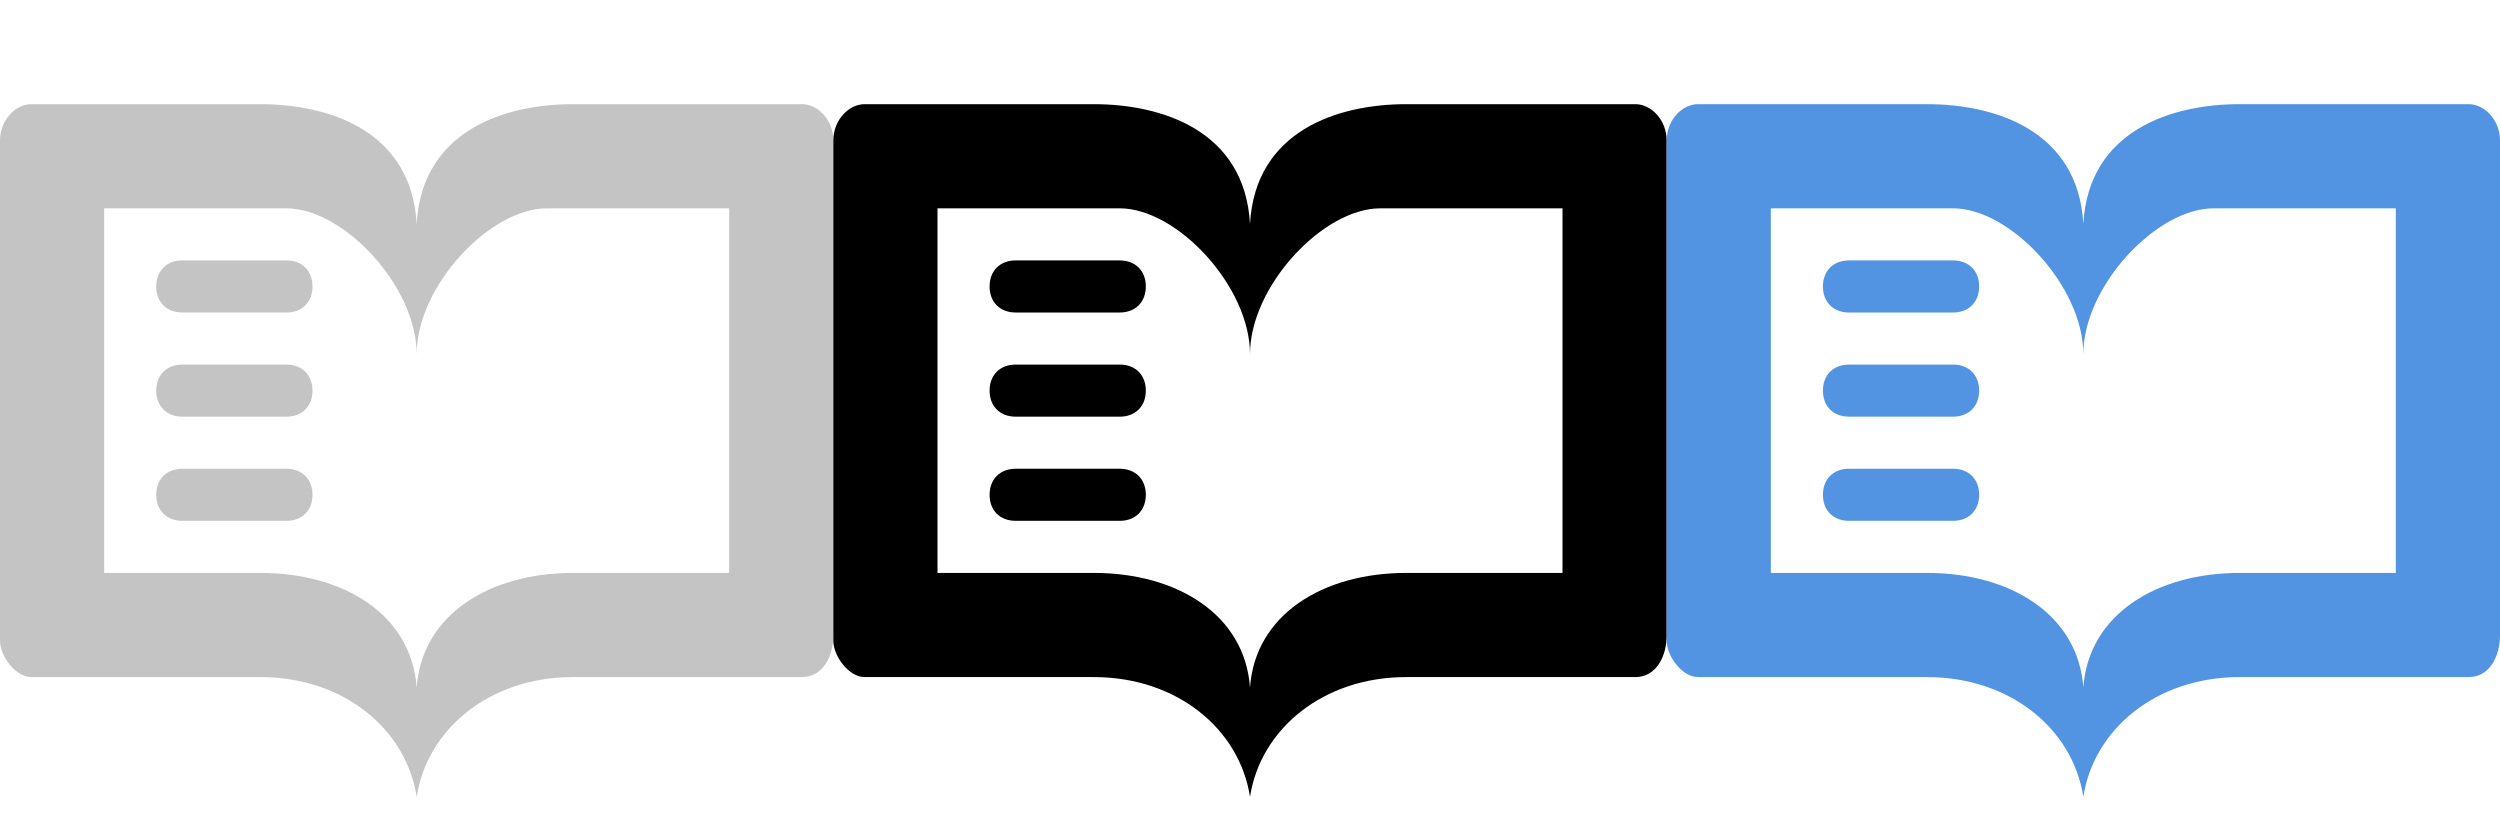
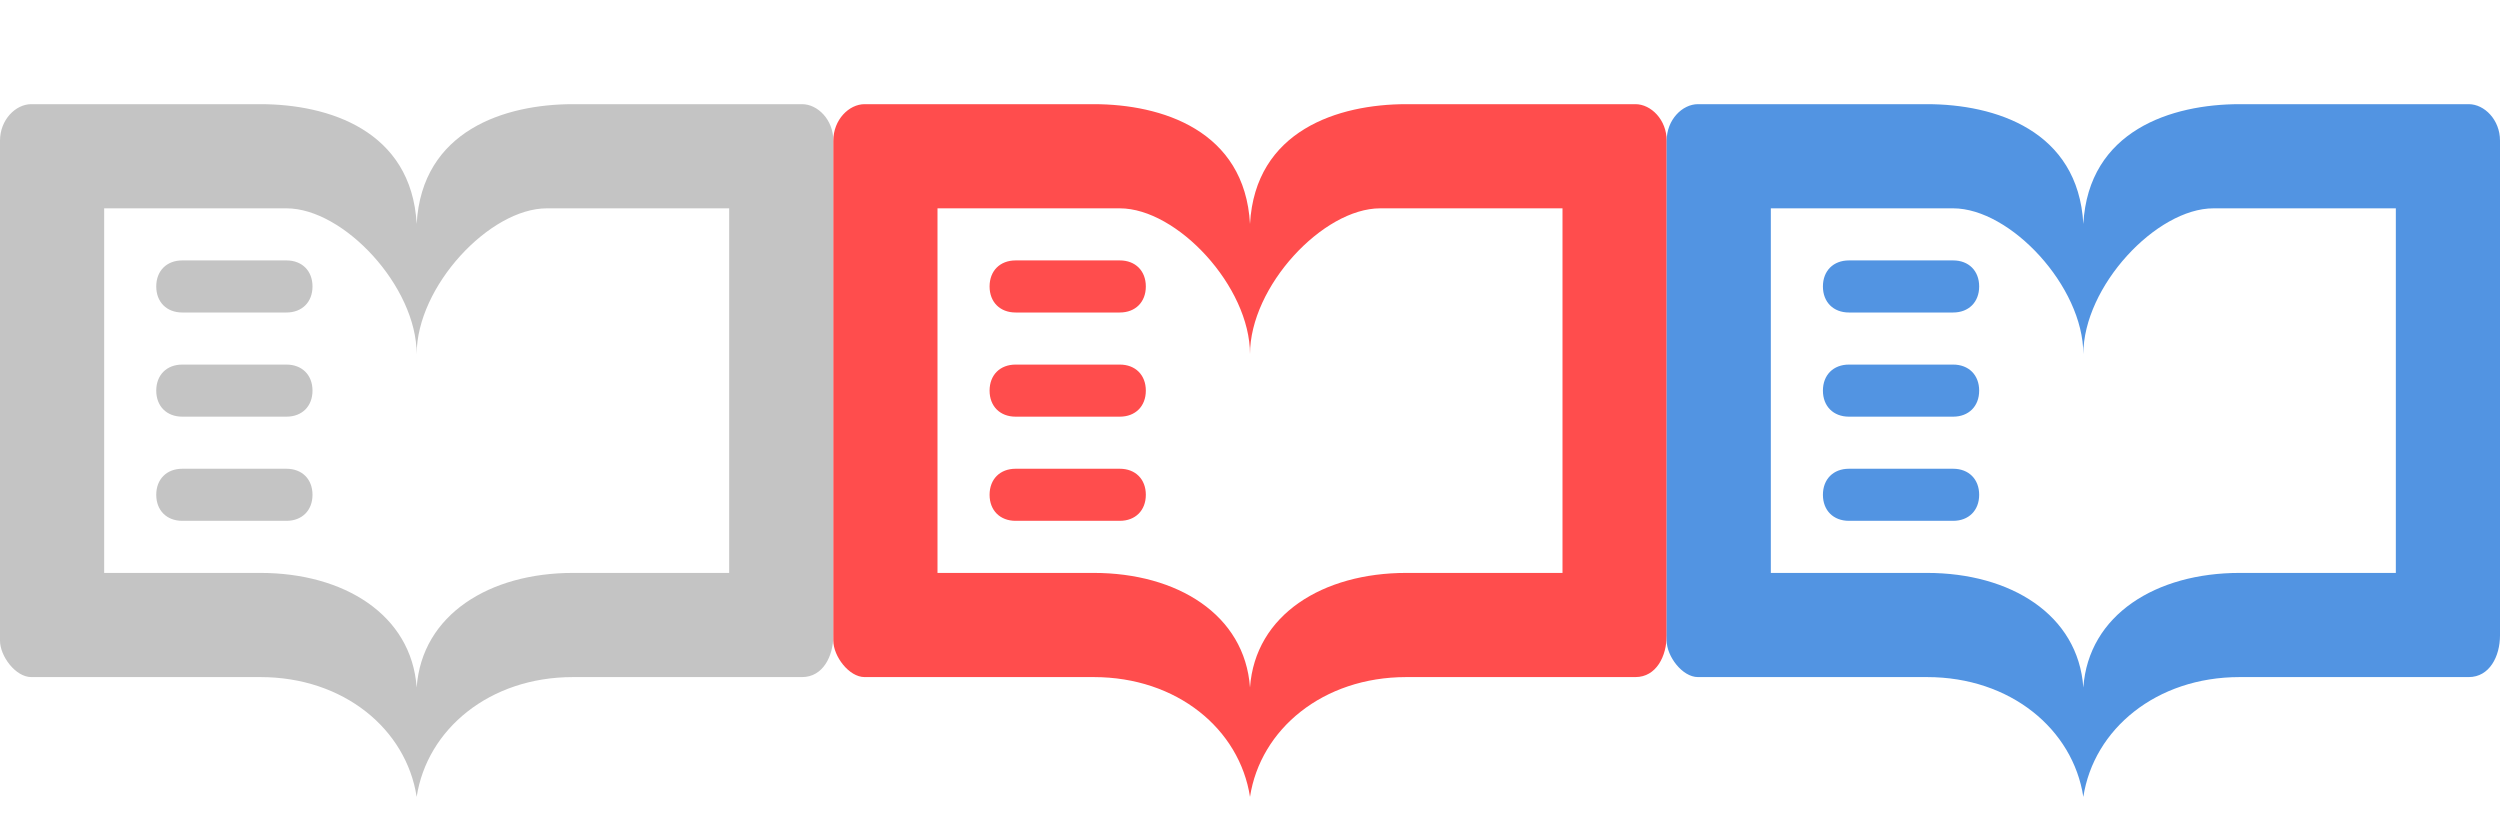
- <svg xmlns="http://www.w3.org/2000/svg" xmlns:xlink="http://www.w3.org/1999/xlink" version="1.1" id="svg2" viewBox="0 0 48 16" height="16" width="48">
+ <svg xmlns="http://www.w3.org/2000/svg" xmlns:xlink="http://www.w3.org/1999/xlink" width="48" height="16" viewBox="0 0 48 16" id="svg2" version="1.1">
  <defs id="defs4">
-     <path d="M5.5,5h-2C3.2,5,3,5.2,3,5.5S3.2,6,3.5,6h2 C5.8,6,6,5.8,6,5.5S5.8,5,5.5,5z M5.5,7h-2C3.2,7,3,7.2,3,7.5S3.2,8,3.5,8h2C5.8,8,6,7.8,6,7.5S5.8,7,5.5,7z M5.5,9h-2 C3.2,9,3,9.2,3,9.5S3.2,10,3.5,10h2C5.8,10,6,9.8,6,9.5S5.8,9,5.5,9z M15.4,2c0,0-3.1,0-4.4,0S8.1,2.5,8,4.3C7.9,2.5,6.3,2,5,2 S0.6,2,0.6,2C0.3,2,0,2.3,0,2.7v9.6C0,12.6,0.3,13,0.6,13c0,0,2.6,0,4.4,0c1.6,0,2.8,1,3,2.3C8.2,14,9.4,13,11,13 c1.8,0,4.4,0,4.4,0c0.4,0,0.6-0.4,0.6-0.8V2.7C16,2.3,15.7,2,15.4,2z M14,11L14,11c-0.2,0-1.6,0-3,0c-1.6,0-2.9,0.8-3,2.2 C7.9,11.8,6.6,11,5,11c-1.4,0-2.8,0-3,0l0,0l0,0V4c0,0,2.7,0,3.5,0C6.6,4,8,5.5,8,6.8C8,5.5,9.4,4,10.5,4C11.3,4,14,4,14,4V11 L14,11z" id="glyphShape-readerMode-book" />
-     <linearGradient y2="100%" x2="0" y1="0%" x1="0%" id="gradient-state-default">
-       <stop id="stop8" offset="0%" stop-color="#989898" />
-       <stop id="stop10" offset="100%" stop-color="#808080" />
+     <path id="glyphShape-readerMode-book" d="M5.5,5h-2C3.2,5,3,5.2,3,5.5S3.2,6,3.5,6h2 C5.8,6,6,5.8,6,5.5S5.8,5,5.5,5z M5.5,7h-2C3.2,7,3,7.2,3,7.5S3.2,8,3.5,8h2C5.8,8,6,7.8,6,7.5S5.8,7,5.5,7z M5.5,9h-2 C3.2,9,3,9.2,3,9.5S3.2,10,3.5,10h2C5.8,10,6,9.8,6,9.5S5.8,9,5.5,9z M15.4,2c0,0-3.1,0-4.4,0S8.1,2.5,8,4.3C7.9,2.5,6.3,2,5,2 S0.6,2,0.6,2C0.3,2,0,2.3,0,2.7v9.6C0,12.6,0.3,13,0.6,13c0,0,2.6,0,4.4,0c1.6,0,2.8,1,3,2.3C8.2,14,9.4,13,11,13 c1.8,0,4.4,0,4.4,0c0.4,0,0.6-0.4,0.6-0.8V2.7C16,2.3,15.7,2,15.4,2z M14,11L14,11c-0.2,0-1.6,0-3,0c-1.6,0-2.9,0.8-3,2.2 C7.9,11.8,6.6,11,5,11c-1.4,0-2.8,0-3,0l0,0l0,0V4c0,0,2.7,0,3.5,0C6.6,4,8,5.5,8,6.8C8,5.5,9.4,4,10.5,4C11.3,4,14,4,14,4V11 L14,11z" />
+     <linearGradient id="gradient-state-default" x1="0%" y1="0%" x2="0" y2="100%">
+       <stop stop-color="#989898" offset="0%" id="stop8" />
+       <stop stop-color="#808080" offset="100%" id="stop10" />
    </linearGradient>
-     <linearGradient y2="100%" x2="0" y1="0%" x1="0%" id="gradient-state-hover">
-       <stop id="stop13" offset="0%" stop-color="#24aef4" />
-       <stop id="stop15" offset="100%" stop-color="#177bdb" />
+     <linearGradient id="gradient-state-hover" x1="0%" y1="0%" x2="0" y2="100%">
+       <stop stop-color="#24aef4" offset="0%" id="stop13" />
+       <stop stop-color="#177bdb" offset="100%" id="stop15" />
    </linearGradient>
-     <linearGradient y2="100%" x2="0" y1="0%" x1="0%" id="gradient-state-pressed">
-       <stop id="stop18" offset="0%" stop-color="#ff9300" />
-       <stop id="stop20" offset="100%" stop-color="#ff5500" />
+     <linearGradient id="gradient-state-pressed" x1="0%" y1="0%" x2="0" y2="100%">
+       <stop stop-color="#ff9300" offset="0%" id="stop18" />
+       <stop stop-color="#ff5500" offset="100%" id="stop20" />
    </linearGradient>
    <style id="style22">
      .icon-state-default { fill: url(#gradient-state-default); }
      .icon-state-hover   { fill: url(#gradient-state-hover); }
      .icon-state-pressed { fill: url(#gradient-state-pressed); }
    </style>
  </defs>
-   <use style="fill:#c4c4c4;fill-opacity:1" id="use24" class="icon-state-default" xlink:href="#glyphShape-readerMode-book" />
-   <use style="opacity:1;fill:#000000;fill-opacity:1" id="use26" transform="translate(16)" class="icon-state-hover" xlink:href="#glyphShape-readerMode-book" />
-   <use style="fill:#5294e2;fill-opacity:1" id="use28" transform="translate(32)" class="icon-state-pressed" xlink:href="#glyphShape-readerMode-book" />
+   <use xlink:href="#glyphShape-readerMode-book" class="icon-state-default" id="use24" style="fill:#c4c4c4;fill-opacity:1" />
+   <use xlink:href="#glyphShape-readerMode-book" class="icon-state-hover" transform="translate(16)" id="use26" style="opacity:1;fill:#ff4d4d;fill-opacity:1" />
+   <use xlink:href="#glyphShape-readerMode-book" class="icon-state-pressed" transform="translate(32)" id="use28" style="fill:#5294e2;fill-opacity:1" />
</svg>
